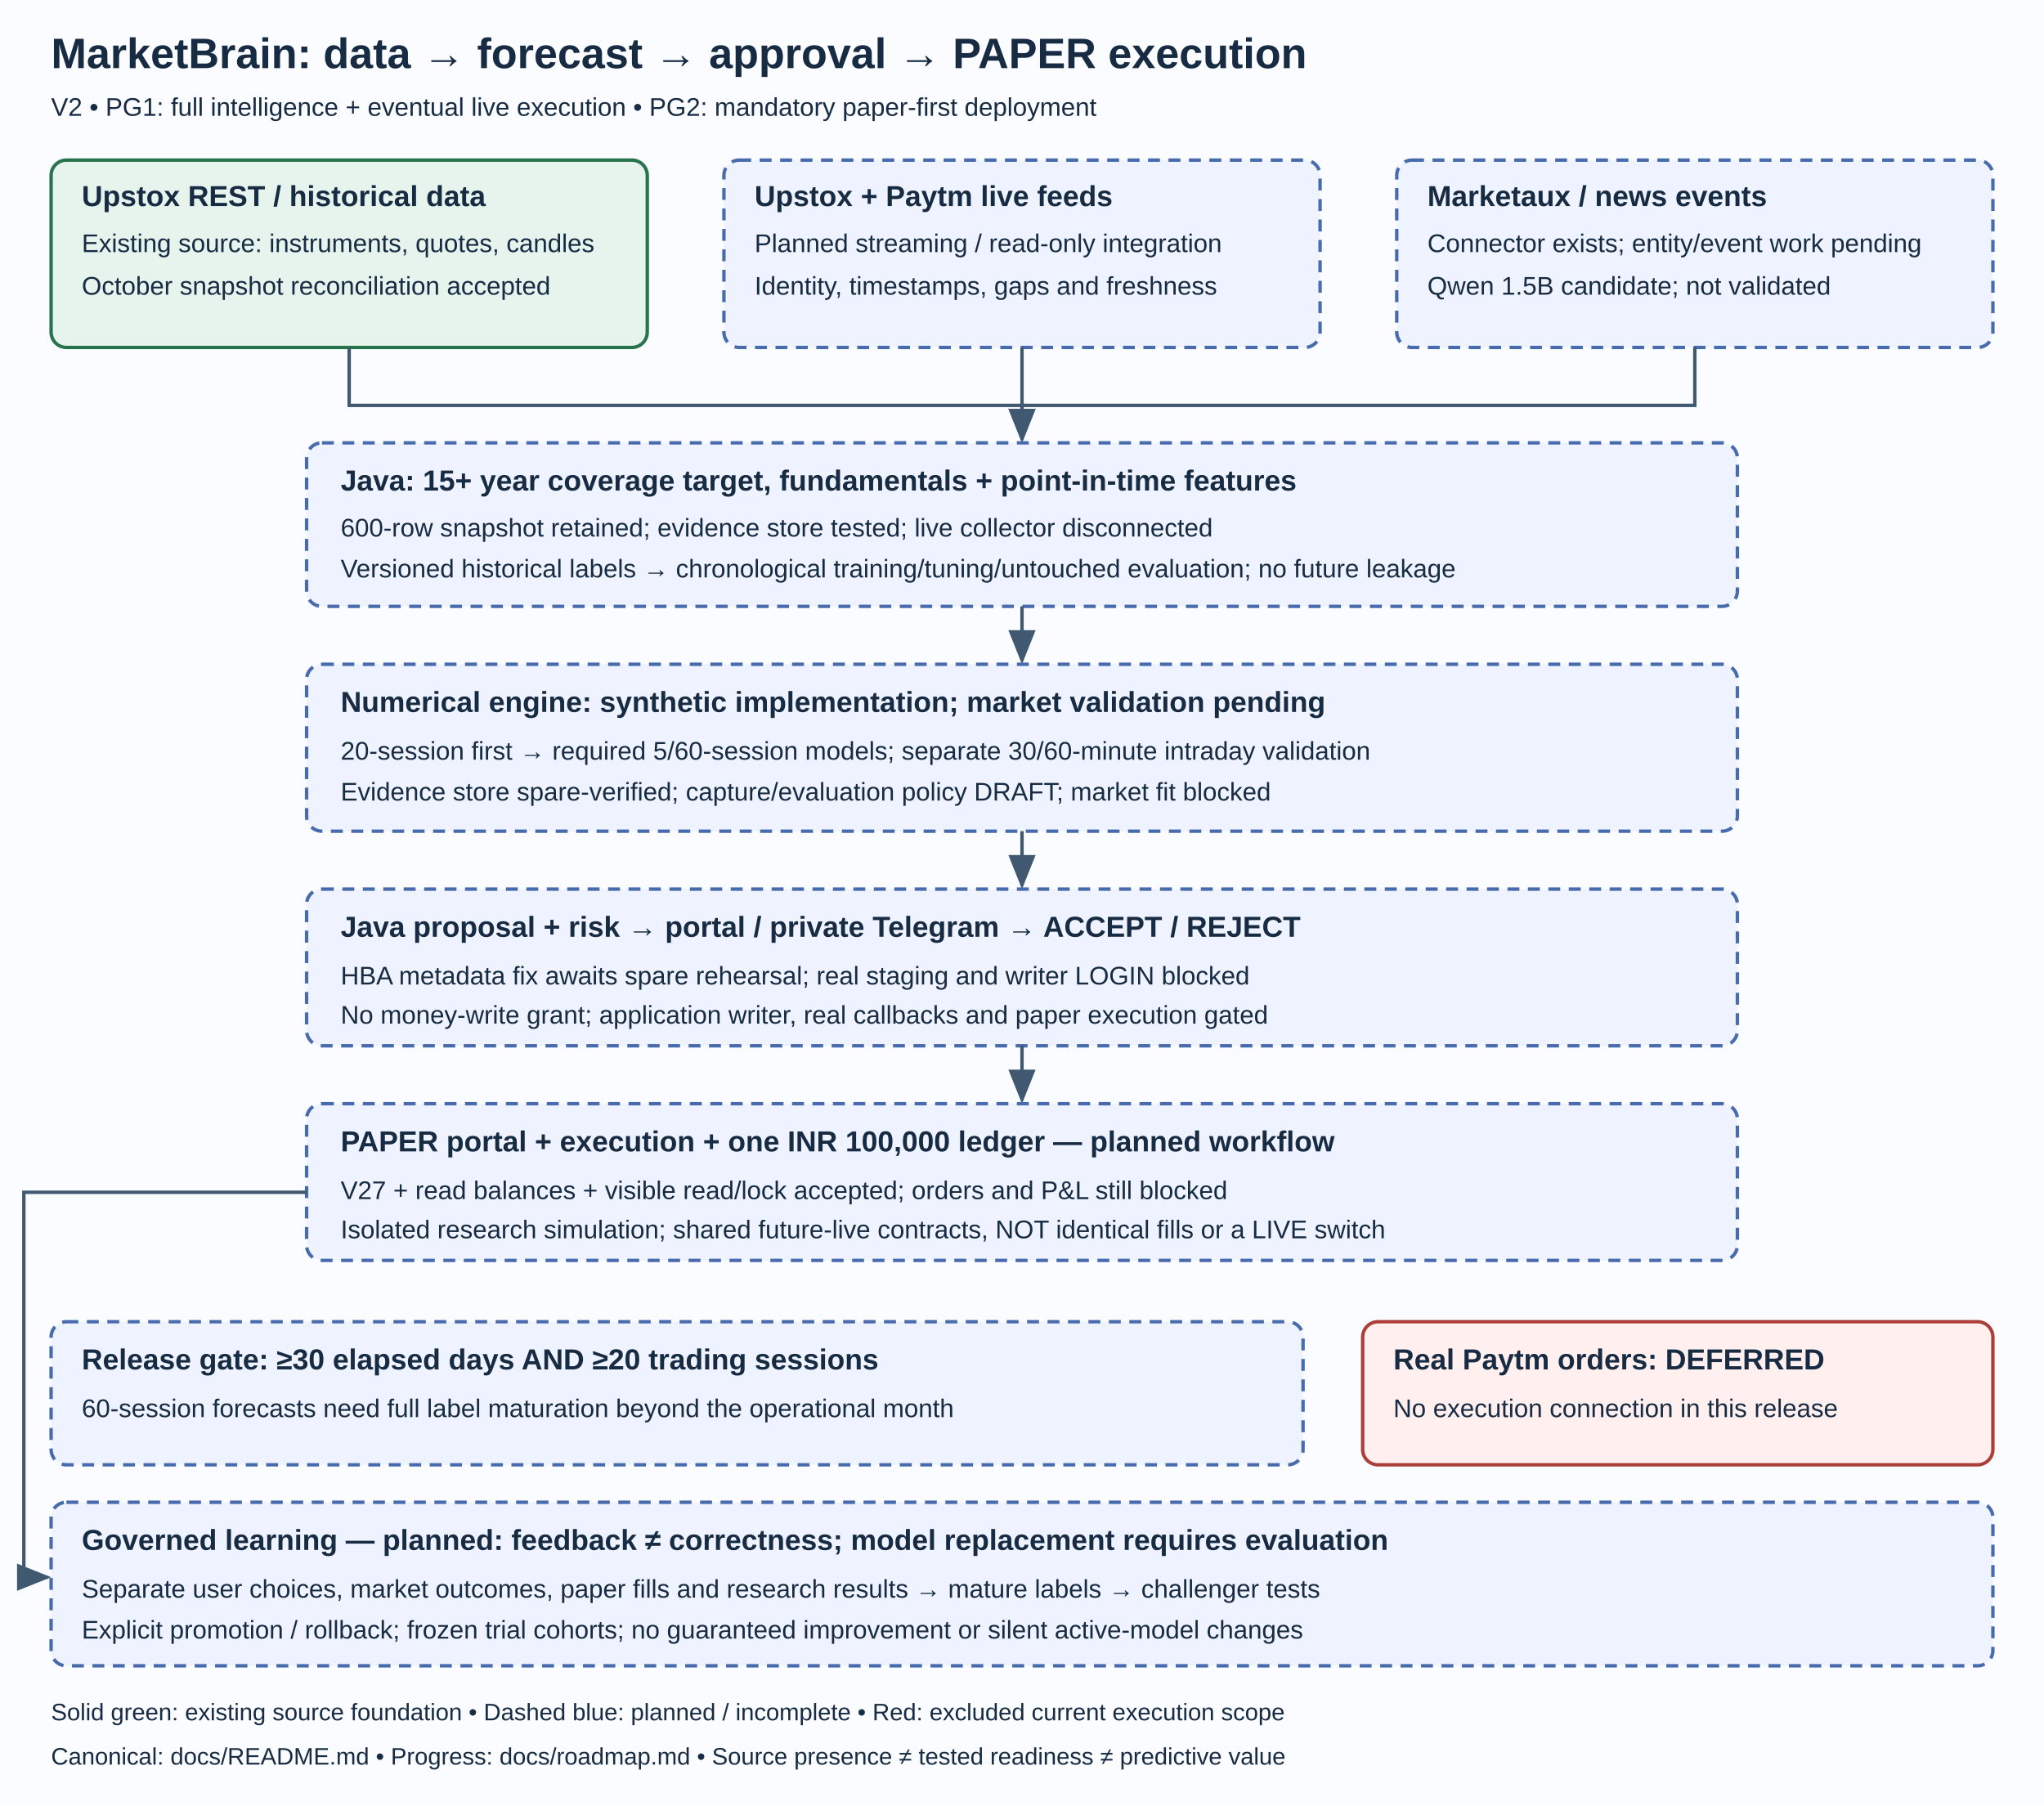
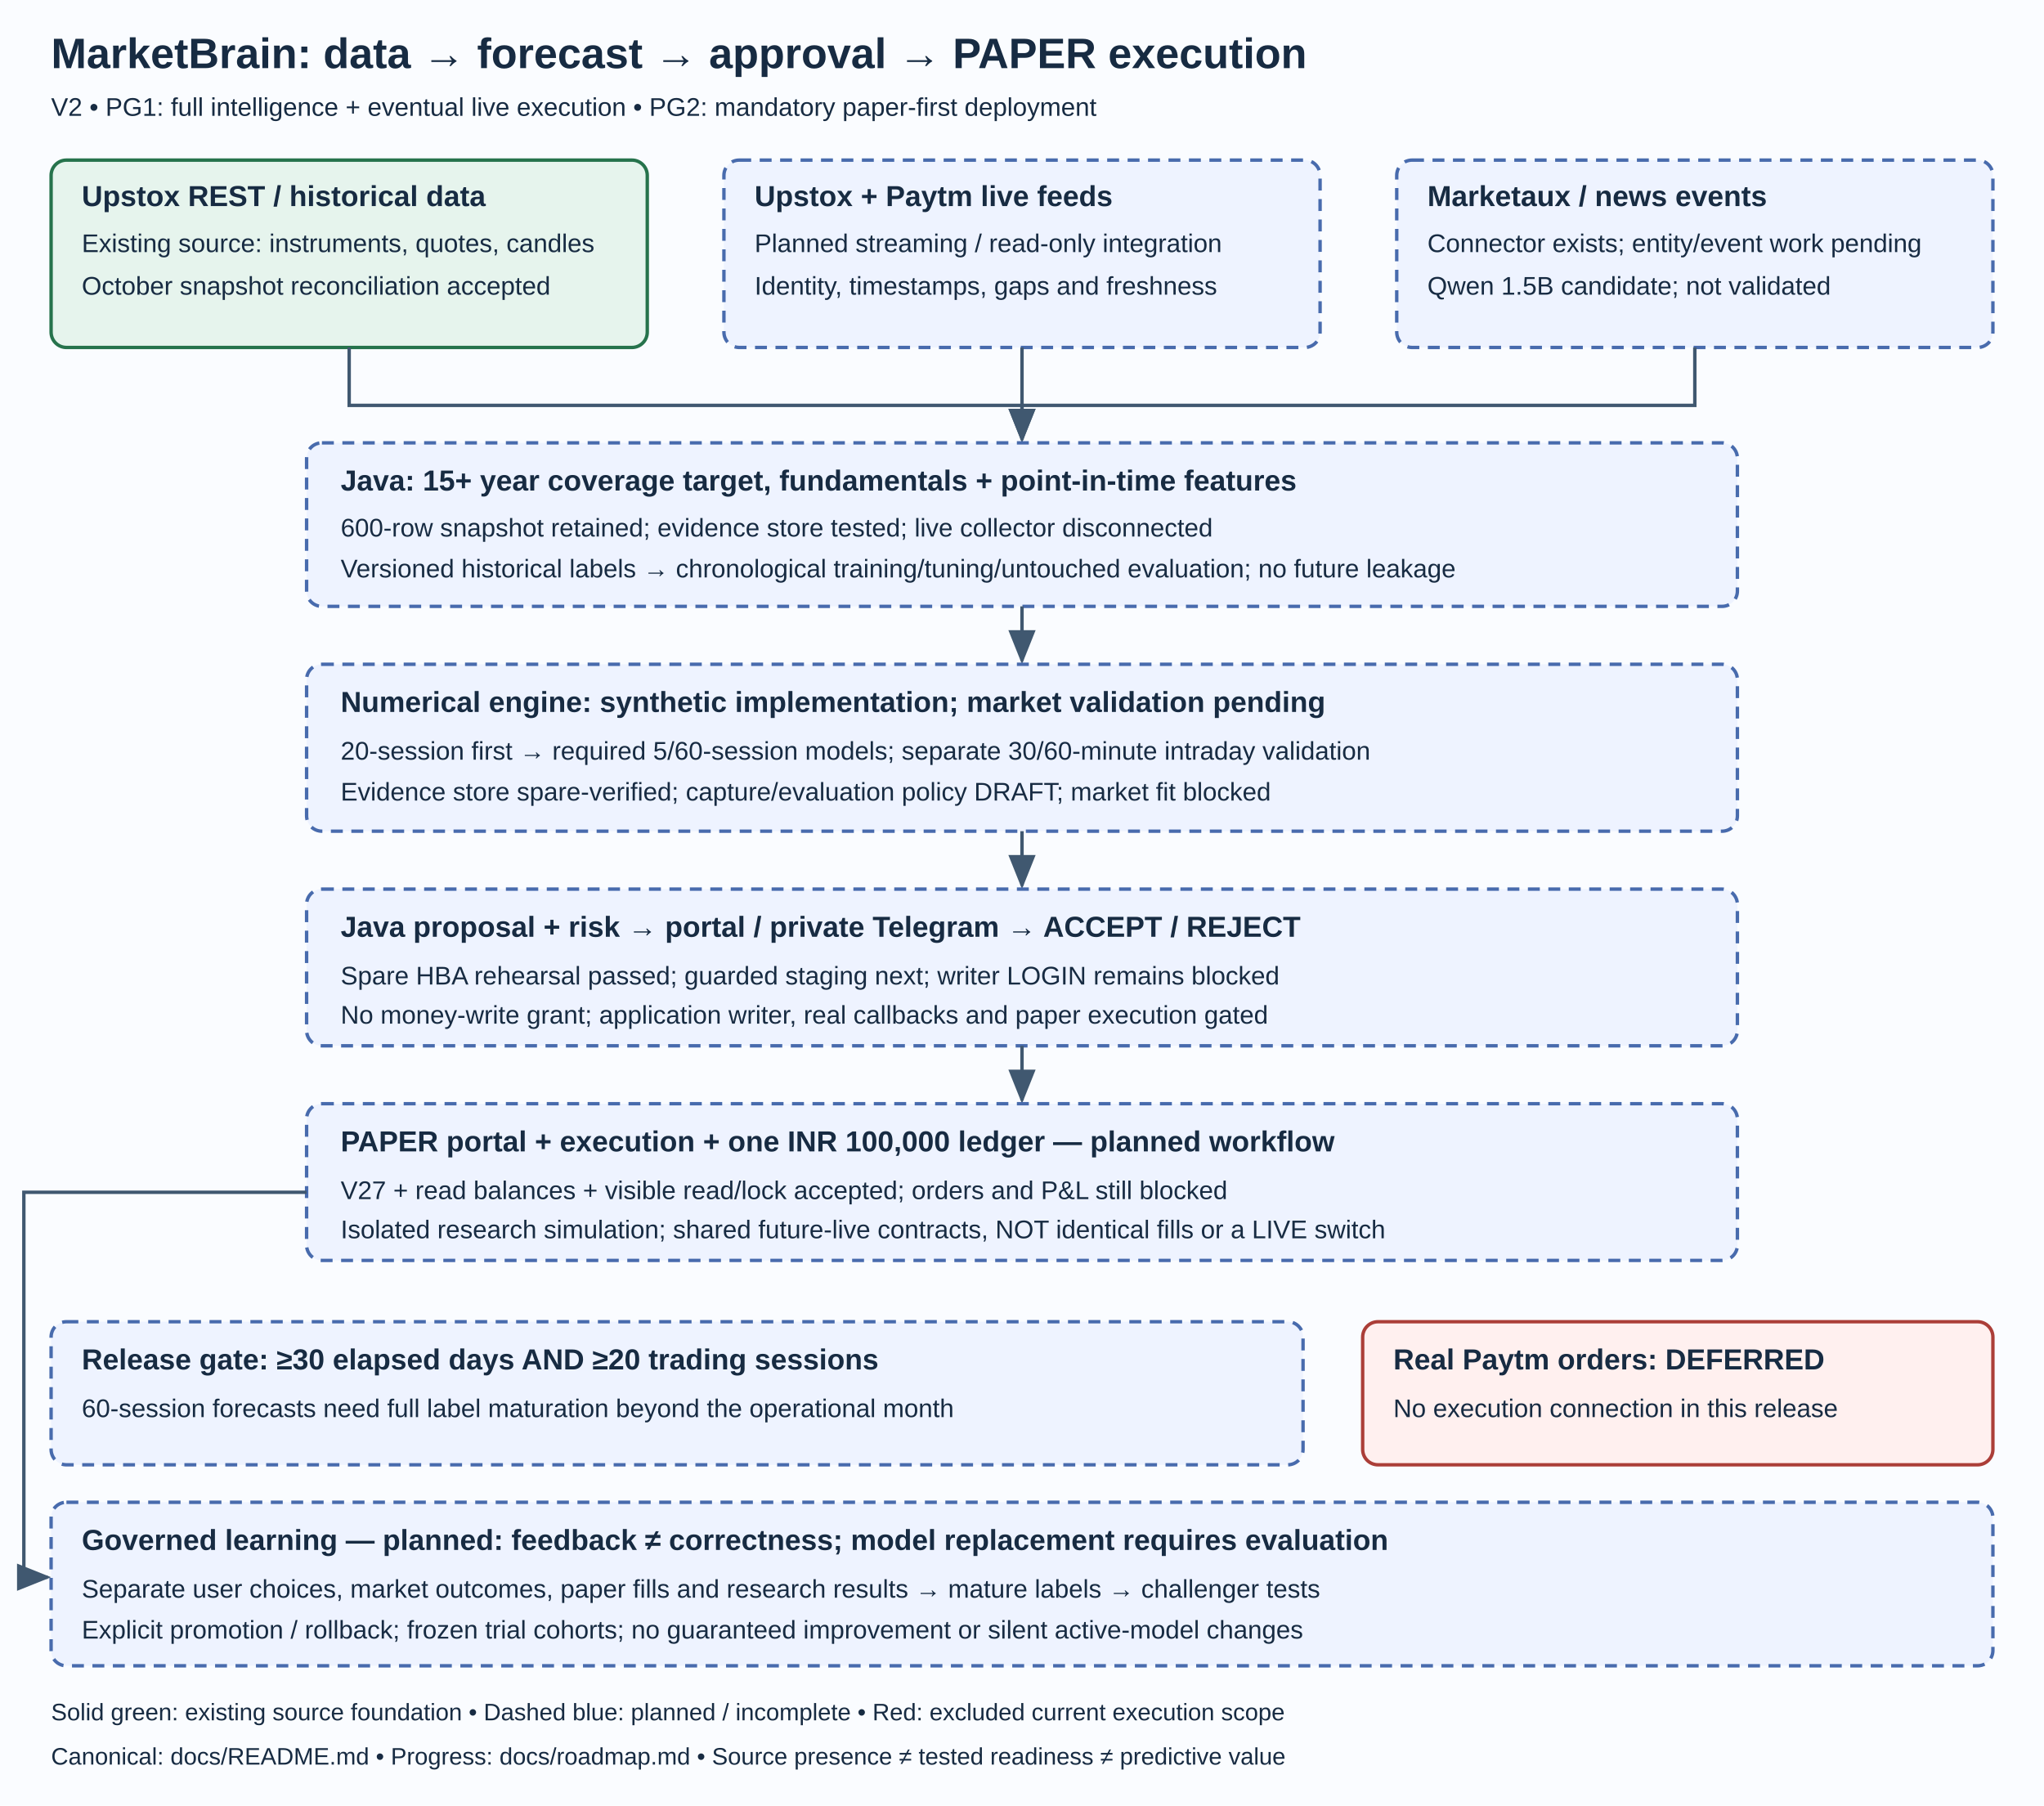
<svg xmlns="http://www.w3.org/2000/svg" width="1200" height="1060" viewBox="0 0 1200 1060" role="img" aria-labelledby="title desc">
  <defs>
    <marker id="arrow" markerWidth="10" markerHeight="8" refX="9" refY="4" orient="auto">
      <path d="M0,0 L10,4 L0,8 Z" fill="#405870" />
    </marker>
    <style>
      text { font-family: Arial, sans-serif; fill: #172b42; }
      .heading { font-size: 25px; font-weight: bold; }
      .label { font-size: 17px; font-weight: bold; }
      .body { font-size: 15px; }
      .small { font-size: 14px; }
      .existing { fill: #e6f4ed; stroke: #26734c; stroke-width: 2; }
      .planned { fill: #eef3ff; stroke: #486bad; stroke-width: 2; stroke-dasharray: 7 5; }
      .blocked { fill: #fff0ef; stroke: #ab3e38; stroke-width: 2; }
      .line { fill: none; stroke: #405870; stroke-width: 2; marker-end: url(#arrow); }
    </style>
  </defs>
  <rect width="1200" height="1060" fill="#fafcff" />
  <text x="30" y="40" class="heading">MarketBrain: data → forecast → approval → PAPER execution</text>
  <text x="30" y="68" class="body">V2 • PG1: full intelligence + eventual live execution • PG2: mandatory paper-first deployment</text>
  <rect x="30" y="94" width="350" height="110" rx="9" class="existing" />
  <text x="48" y="121" class="label">Upstox REST / historical data</text>
  <text x="48" y="148" class="body">Existing source: instruments, quotes, candles</text>
  <text x="48" y="173" class="body">October snapshot reconciliation accepted</text>
  <rect x="425" y="94" width="350" height="110" rx="9" class="planned" />
  <text x="443" y="121" class="label">Upstox + Paytm live feeds</text>
  <text x="443" y="148" class="body">Planned streaming / read-only integration</text>
  <text x="443" y="173" class="body">Identity, timestamps, gaps and freshness</text>
  <rect x="820" y="94" width="350" height="110" rx="9" class="planned" />
  <text x="838" y="121" class="label">Marketaux / news events</text>
  <text x="838" y="148" class="body">Connector exists; entity/event work pending</text>
  <text x="838" y="173" class="body">Qwen 1.5B candidate; not validated</text>
  <path d="M205 204 V238 H600 V258" class="line" />
  <path d="M600 204 V258" class="line" />
  <path d="M995 204 V238 H600" fill="none" stroke="#405870" stroke-width="2" />
  <rect x="180" y="260" width="840" height="96" rx="9" class="planned" />
  <text x="200" y="288" class="label">Java: 15+ year coverage target, fundamentals + point-in-time features</text>
  <text x="200" y="315" class="body">600-row snapshot retained; evidence store tested; live collector disconnected</text>
  <text x="200" y="339" class="body">Versioned historical labels → chronological training/tuning/untouched evaluation; no future leakage</text>
  <path d="M600 356 V388" class="line" />
  <rect x="180" y="390" width="840" height="98" rx="9" class="planned" />
  <text x="200" y="418" class="label">Numerical engine: synthetic implementation; market validation pending</text>
  <text x="200" y="446" class="body">20-session first → required 5/60-session models; separate 30/60-minute intraday validation</text>
  <text x="200" y="470" class="body">Evidence store spare-verified; capture/evaluation policy DRAFT; market fit blocked</text>
  <path d="M600 488 V520" class="line" />
  <rect x="180" y="522" width="840" height="92" rx="9" class="planned" />
  <text x="200" y="550" class="label">Java proposal + risk → portal / private Telegram → ACCEPT / REJECT</text>
-   <text x="200" y="578" class="body">HBA metadata fix awaits spare rehearsal; real staging and writer LOGIN blocked</text>
+   <text x="200" y="578" class="body">Spare HBA rehearsal passed; guarded staging next; writer LOGIN remains blocked</text>
  <text x="200" y="601" class="body">No money-write grant; application writer, real callbacks and paper execution gated</text>
  <path d="M600 614 V646" class="line" />
  <rect x="180" y="648" width="840" height="92" rx="9" class="planned" />
  <text x="200" y="676" class="label">PAPER portal + execution + one INR 100,000 ledger — planned workflow</text>
  <text x="200" y="704" class="body">V27 + read balances + visible read/lock accepted; orders and P&amp;L still blocked</text>
  <text x="200" y="727" class="body">Isolated research simulation; shared future-live contracts, NOT identical fills or a LIVE switch</text>
  <rect x="30" y="776" width="735" height="84" rx="9" class="planned" />
  <text x="48" y="804" class="label">Release gate: ≥30 elapsed days AND ≥20 trading sessions</text>
  <text x="48" y="832" class="body">60-session forecasts need full label maturation beyond the operational month</text>
  <rect x="800" y="776" width="370" height="84" rx="9" class="blocked" />
  <text x="818" y="804" class="label">Real Paytm orders: DEFERRED</text>
  <text x="818" y="832" class="body">No execution connection in this release</text>
  <path d="M180 700 H14 V926 H28" class="line" />
  <rect x="30" y="882" width="1140" height="96" rx="9" class="planned" />
  <text x="48" y="910" class="label">Governed learning — planned: feedback ≠ correctness; model replacement requires evaluation</text>
  <text x="48" y="938" class="body">Separate user choices, market outcomes, paper fills and research results → mature labels → challenger tests</text>
  <text x="48" y="962" class="body">Explicit promotion / rollback; frozen trial cohorts; no guaranteed improvement or silent active-model changes</text>
  <text x="30" y="1010" class="small">Solid green: existing source foundation • Dashed blue: planned / incomplete • Red: excluded current execution scope</text>
  <text x="30" y="1036" class="small">Canonical: docs/README.md • Progress: docs/roadmap.md • Source presence ≠ tested readiness ≠ predictive value</text>
</svg>
